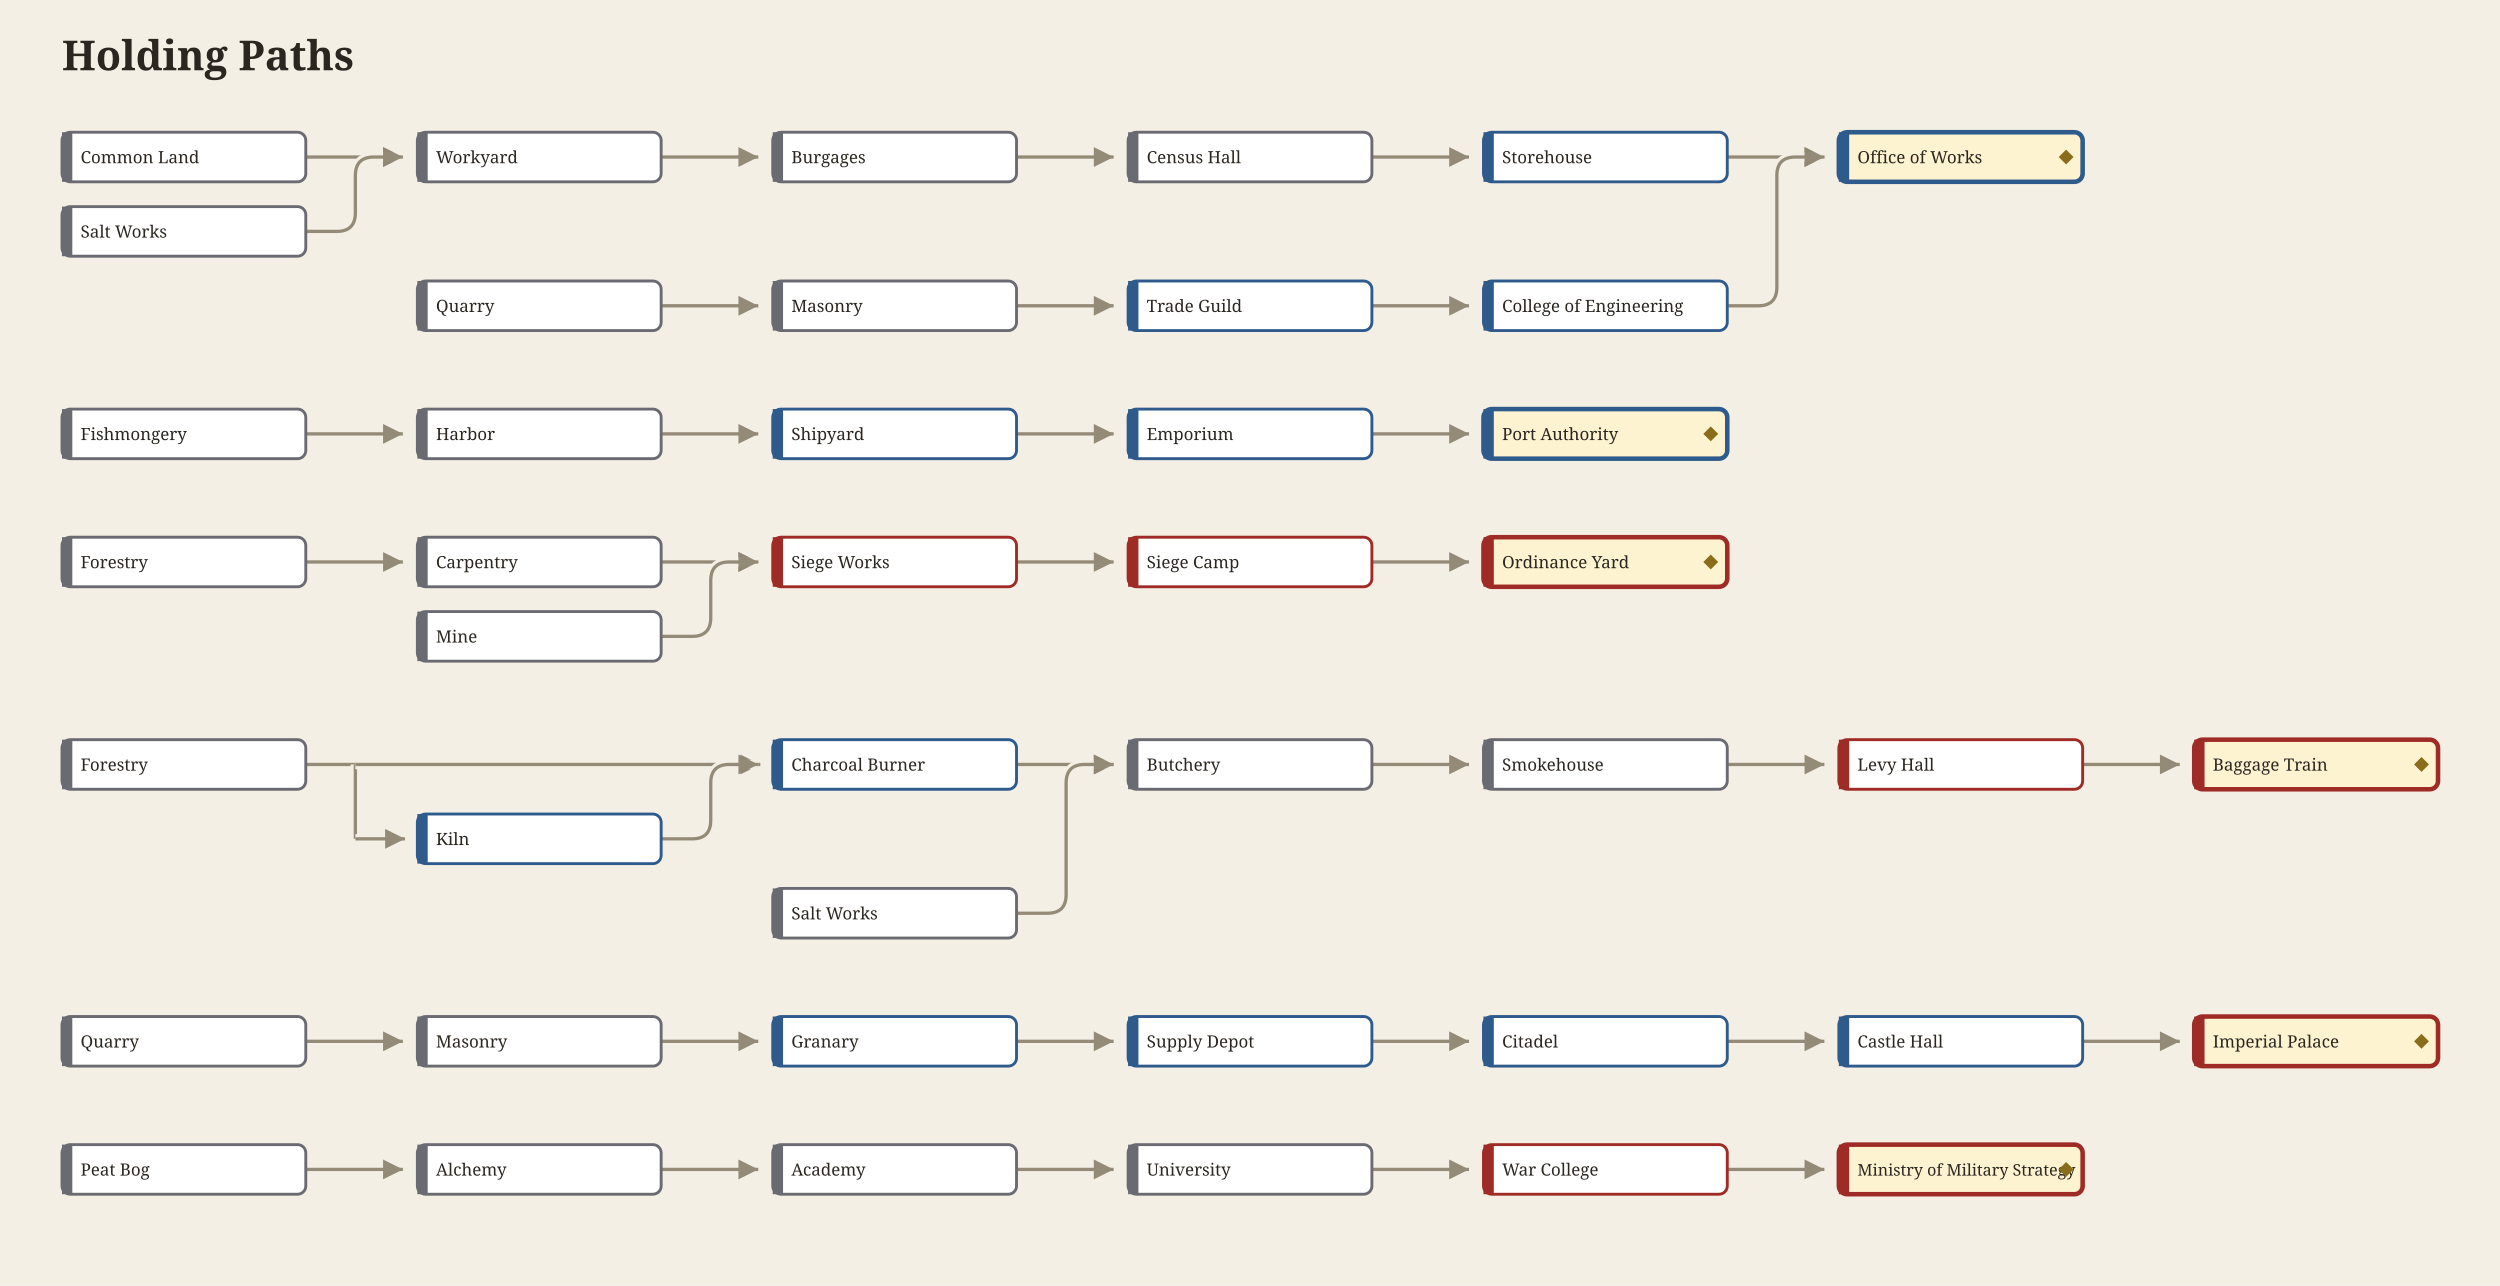
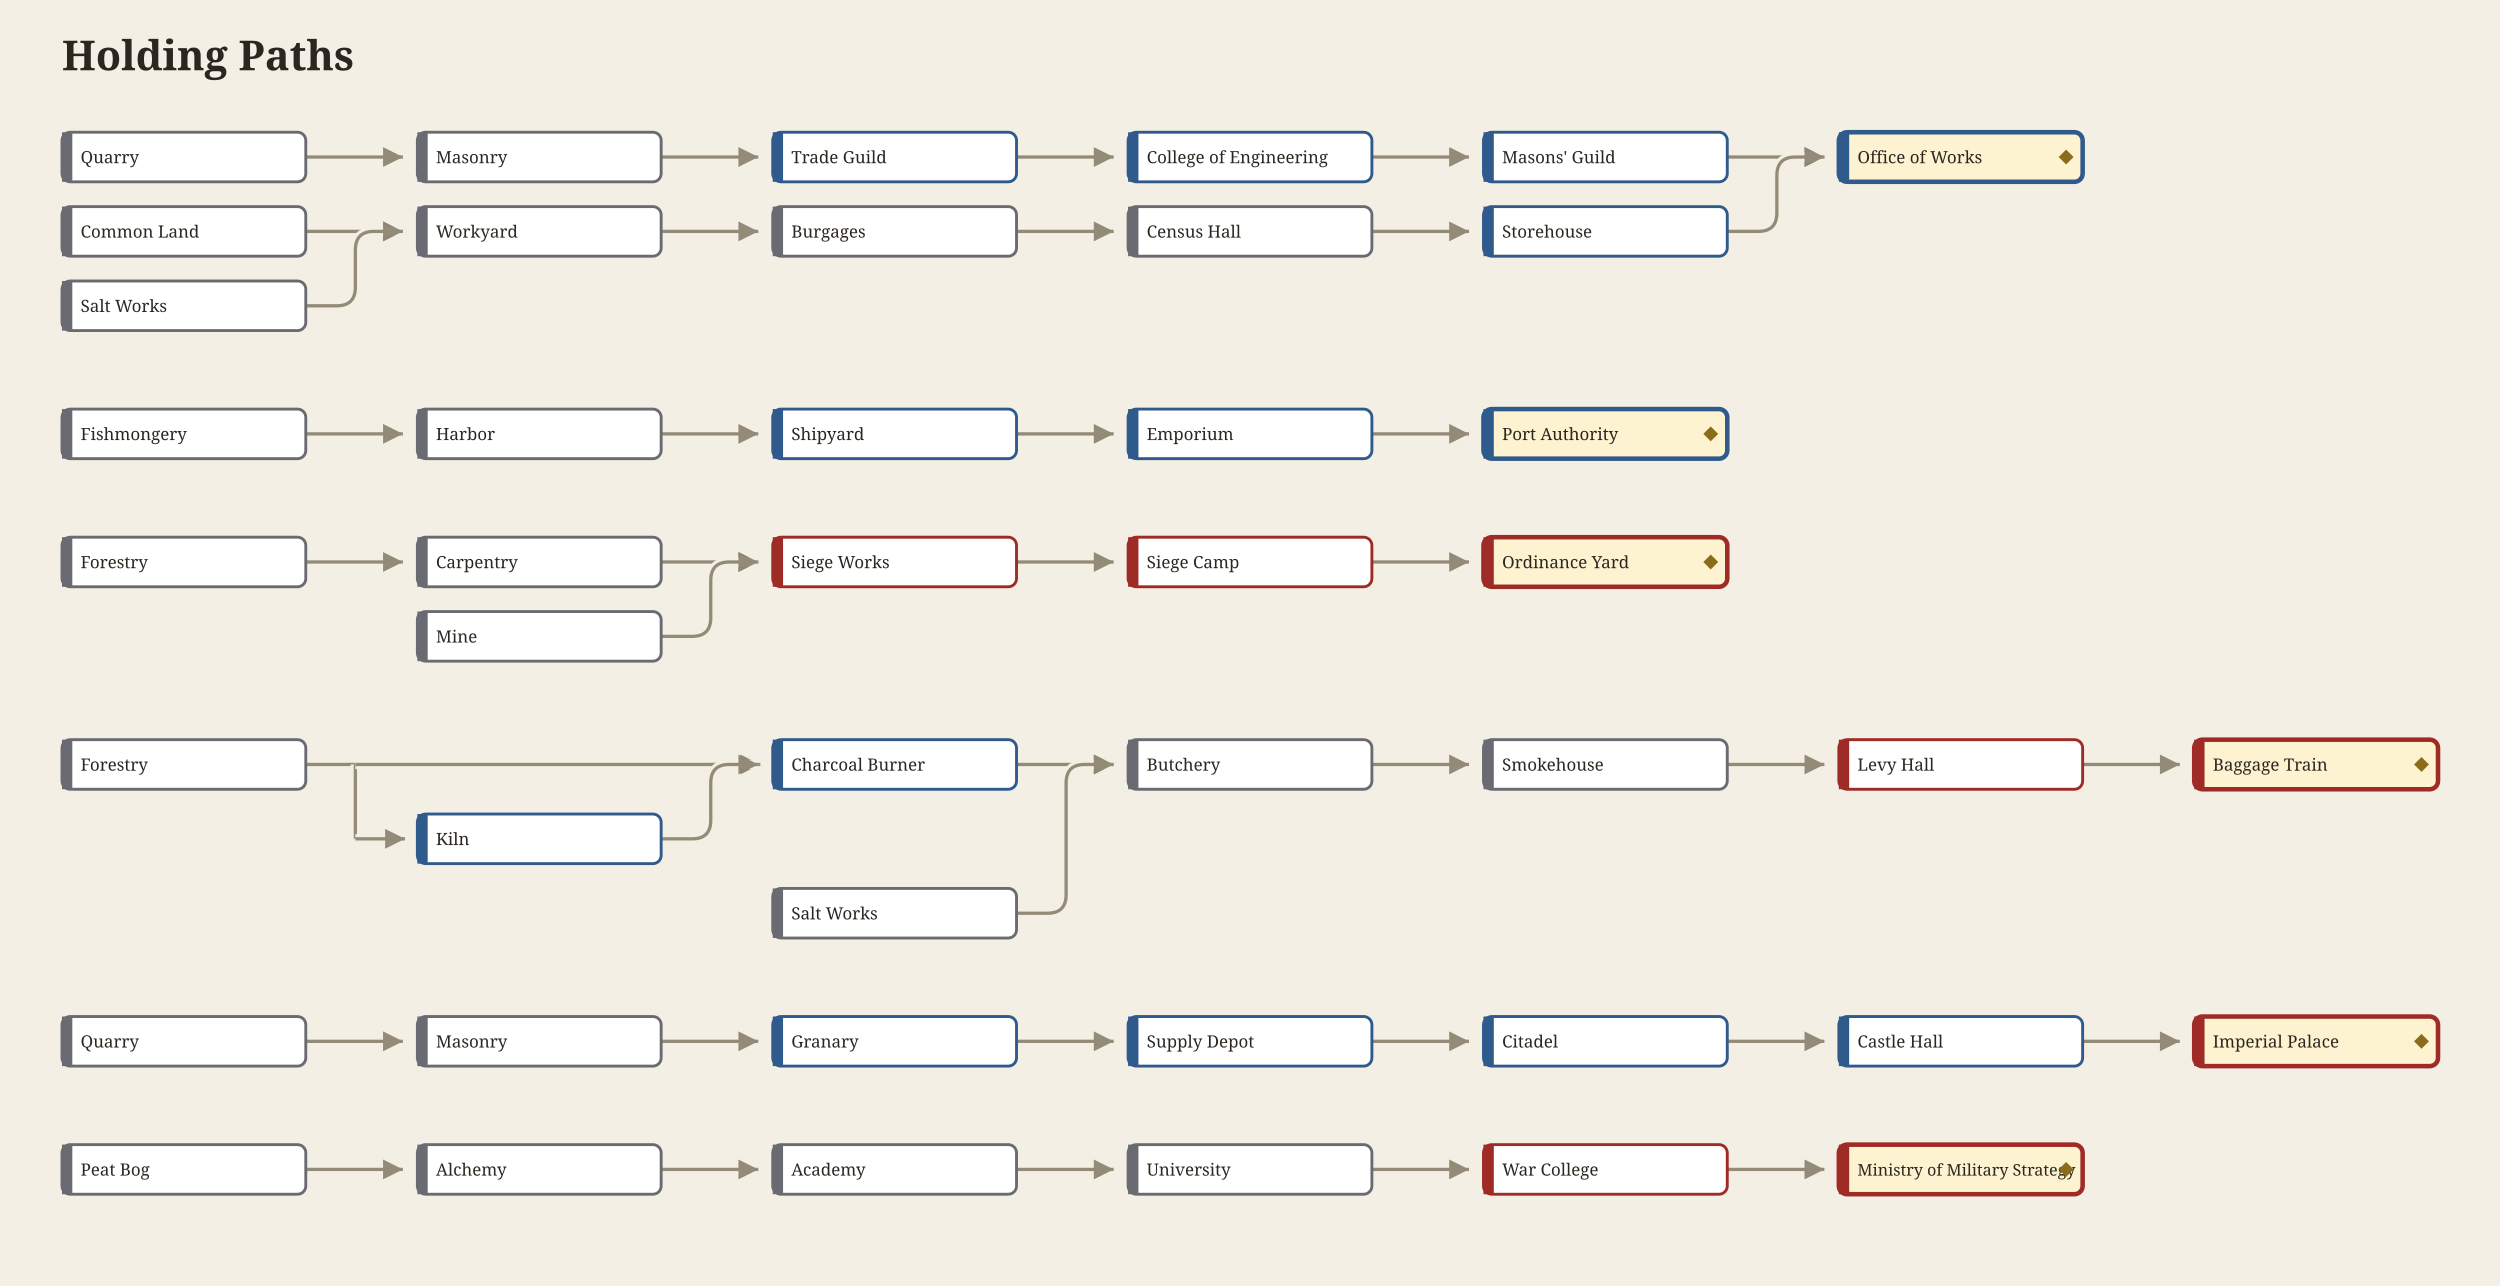
<svg xmlns="http://www.w3.org/2000/svg" width="1210" height="622" viewBox="0 0 1210 622" font-family="Georgia, serif">
  <rect width="1210" height="622" fill="#f4efe4" />
  <defs>
    <marker id="arw-2E5A8C" markerWidth="7" markerHeight="7" refX="6" refY="3" orient="auto">
      <path d="M0,0 L6,3 L0,6 Z" fill="#2E5A8C" />
    </marker>
    <marker id="arw-9E2B25" markerWidth="7" markerHeight="7" refX="6" refY="3" orient="auto">
      <path d="M0,0 L6,3 L0,6 Z" fill="#9E2B25" />
    </marker>
    <marker id="arw-1c9c8c" markerWidth="7" markerHeight="7" refX="6" refY="3" orient="auto">
      <path d="M0,0 L6,3 L0,6 Z" fill="#1c9c8c" />
    </marker>
    <marker id="arw-C6A024" markerWidth="7" markerHeight="7" refX="6" refY="3" orient="auto">
      <path d="M0,0 L6,3 L0,6 Z" fill="#C6A024" />
    </marker>
    <marker id="arw-6A3D8F" markerWidth="7" markerHeight="7" refX="6" refY="3" orient="auto">
      <path d="M0,0 L6,3 L0,6 Z" fill="#6A3D8F" />
    </marker>
    <marker id="arw-CC6A1A" markerWidth="7" markerHeight="7" refX="6" refY="3" orient="auto">
      <path d="M0,0 L6,3 L0,6 Z" fill="#CC6A1A" />
    </marker>
    <marker id="arw-3a7d3a" markerWidth="7" markerHeight="7" refX="6" refY="3" orient="auto">
      <path d="M0,0 L6,3 L0,6 Z" fill="#3a7d3a" />
    </marker>
    <marker id="arw-b5347a" markerWidth="7" markerHeight="7" refX="6" refY="3" orient="auto">
      <path d="M0,0 L6,3 L0,6 Z" fill="#b5347a" />
    </marker>
    <marker id="arw-2b6f9e" markerWidth="7" markerHeight="7" refX="6" refY="3" orient="auto">
      <path d="M0,0 L6,3 L0,6 Z" fill="#2b6f9e" />
    </marker>
    <marker id="arw-8a6d1a" markerWidth="7" markerHeight="7" refX="6" refY="3" orient="auto">
      <path d="M0,0 L6,3 L0,6 Z" fill="#8a6d1a" />
    </marker>
    <marker id="arw-5f5647" markerWidth="7" markerHeight="7" refX="6" refY="3" orient="auto">
      <path d="M0,0 L6,3 L0,6 Z" fill="#5f5647" />
    </marker>
    <marker id="arw-7a2ea0" markerWidth="7" markerHeight="7" refX="6" refY="3" orient="auto">
      <path d="M0,0 L6,3 L0,6 Z" fill="#7a2ea0" />
    </marker>
    <marker id="arw-0f8a7e" markerWidth="7" markerHeight="7" refX="6" refY="3" orient="auto">
      <path d="M0,0 L6,3 L0,6 Z" fill="#0f8a7e" />
    </marker>
    <marker id="arw-a83232" markerWidth="7" markerHeight="7" refX="6" refY="3" orient="auto">
      <path d="M0,0 L6,3 L0,6 Z" fill="#a83232" />
    </marker>
    <marker id="arw-8f8672" markerWidth="7" markerHeight="7" refX="6" refY="3" orient="auto">
      <path d="M0,0 L6,3 L0,6 Z" fill="#8f8672" />
    </marker>
  </defs>
  <text x="30" y="34" font-size="20" font-weight="bold" fill="#2b2620">Holding Paths</text>
  <path d="M148,76 L195,76" fill="none" stroke="#f4efe4" stroke-width="4.6" opacity="1" />
  <path d="M148,76 L195,76" fill="none" stroke="#8f8672" stroke-width="1.6" opacity="0.95" marker-end="url(#arw-8f8672)" />
-   <path d="M148,112 L163,112 Q172,112 172,103 L172,85 Q172,76 181,76 L195,76" fill="none" stroke="#f4efe4" stroke-width="4.6" opacity="1" />
-   <path d="M148,112 L163,112 Q172,112 172,103 L172,85 Q172,76 181,76 L195,76" fill="none" stroke="#8f8672" stroke-width="1.6" opacity="0.95" marker-end="url(#arw-8f8672)" />
+   <path d="M148,112 L195,112" fill="none" stroke="#f4efe4" stroke-width="4.6" opacity="1" />
+   <path d="M148,112 L195,112" fill="none" stroke="#8f8672" stroke-width="1.6" opacity="0.95" marker-end="url(#arw-8f8672)" />
+   <path d="M148,148 L163,148 Q172,148 172,139 L172,121 Q172,112 181,112 L195,112" fill="none" stroke="#f4efe4" stroke-width="4.6" opacity="1" />
+   <path d="M148,148 L163,148 Q172,148 172,139 L172,121 Q172,112 181,112 L195,112" fill="none" stroke="#8f8672" stroke-width="1.6" opacity="0.95" marker-end="url(#arw-8f8672)" />
  <path d="M320,76 L367,76" fill="none" stroke="#f4efe4" stroke-width="4.6" opacity="1" />
  <path d="M320,76 L367,76" fill="none" stroke="#8f8672" stroke-width="1.6" opacity="0.95" marker-end="url(#arw-8f8672)" />
-   <path d="M320,148 L367,148" fill="none" stroke="#f4efe4" stroke-width="4.6" opacity="1" />
-   <path d="M320,148 L367,148" fill="none" stroke="#8f8672" stroke-width="1.6" opacity="0.95" marker-end="url(#arw-8f8672)" />
+   <path d="M320,112 L367,112" fill="none" stroke="#f4efe4" stroke-width="4.6" opacity="1" />
+   <path d="M320,112 L367,112" fill="none" stroke="#8f8672" stroke-width="1.6" opacity="0.95" marker-end="url(#arw-8f8672)" />
  <path d="M492,76 L539,76" fill="none" stroke="#f4efe4" stroke-width="4.6" opacity="1" />
  <path d="M492,76 L539,76" fill="none" stroke="#8f8672" stroke-width="1.6" opacity="0.95" marker-end="url(#arw-8f8672)" />
-   <path d="M492,148 L539,148" fill="none" stroke="#f4efe4" stroke-width="4.6" opacity="1" />
-   <path d="M492,148 L539,148" fill="none" stroke="#8f8672" stroke-width="1.6" opacity="0.95" marker-end="url(#arw-8f8672)" />
+   <path d="M492,112 L539,112" fill="none" stroke="#f4efe4" stroke-width="4.6" opacity="1" />
+   <path d="M492,112 L539,112" fill="none" stroke="#8f8672" stroke-width="1.6" opacity="0.95" marker-end="url(#arw-8f8672)" />
  <path d="M664,76 L711,76" fill="none" stroke="#f4efe4" stroke-width="4.6" opacity="1" />
  <path d="M664,76 L711,76" fill="none" stroke="#8f8672" stroke-width="1.6" opacity="0.95" marker-end="url(#arw-8f8672)" />
-   <path d="M664,148 L711,148" fill="none" stroke="#f4efe4" stroke-width="4.6" opacity="1" />
-   <path d="M664,148 L711,148" fill="none" stroke="#8f8672" stroke-width="1.6" opacity="0.95" marker-end="url(#arw-8f8672)" />
+   <path d="M664,112 L711,112" fill="none" stroke="#f4efe4" stroke-width="4.6" opacity="1" />
+   <path d="M664,112 L711,112" fill="none" stroke="#8f8672" stroke-width="1.6" opacity="0.95" marker-end="url(#arw-8f8672)" />
  <path d="M836,76 L883,76" fill="none" stroke="#f4efe4" stroke-width="4.6" opacity="1" />
  <path d="M836,76 L883,76" fill="none" stroke="#8f8672" stroke-width="1.6" opacity="0.95" marker-end="url(#arw-8f8672)" />
-   <path d="M836,148 L851,148 Q860,148 860,139 L860,85 Q860,76 869,76 L883,76" fill="none" stroke="#f4efe4" stroke-width="4.6" opacity="1" />
-   <path d="M836,148 L851,148 Q860,148 860,139 L860,85 Q860,76 869,76 L883,76" fill="none" stroke="#8f8672" stroke-width="1.6" opacity="0.95" marker-end="url(#arw-8f8672)" />
+   <path d="M836,112 L851,112 Q860,112 860,103 L860,85 Q860,76 869,76 L883,76" fill="none" stroke="#f4efe4" stroke-width="4.6" opacity="1" />
+   <path d="M836,112 L851,112 Q860,112 860,103 L860,85 Q860,76 869,76 L883,76" fill="none" stroke="#8f8672" stroke-width="1.6" opacity="0.95" marker-end="url(#arw-8f8672)" />
  <rect x="30" y="64" width="118" height="24" rx="4" fill="#ffffff" stroke="#6a6a72" stroke-width="1.4" />
  <rect x="30" y="64" width="5" height="24" fill="#6a6a72" />
-   <text x="39" y="79" font-size="8.2" fill="#2b2620">Common Land</text>
+   <text x="39" y="79" font-size="8.2" fill="#2b2620">Quarry</text>
  <rect x="30" y="100" width="118" height="24" rx="4" fill="#ffffff" stroke="#6a6a72" stroke-width="1.4" />
  <rect x="30" y="100" width="5" height="24" fill="#6a6a72" />
-   <text x="39" y="115" font-size="8.2" fill="#2b2620">Salt Works</text>
+   <text x="39" y="115" font-size="8.2" fill="#2b2620">Common Land</text>
+   <rect x="30" y="136" width="118" height="24" rx="4" fill="#ffffff" stroke="#6a6a72" stroke-width="1.4" />
+   <rect x="30" y="136" width="5" height="24" fill="#6a6a72" />
+   <text x="39" y="151" font-size="8.2" fill="#2b2620">Salt Works</text>
  <rect x="202" y="64" width="118" height="24" rx="4" fill="#ffffff" stroke="#6a6a72" stroke-width="1.4" />
  <rect x="202" y="64" width="5" height="24" fill="#6a6a72" />
-   <text x="211" y="79" font-size="8.2" fill="#2b2620">Workyard</text>
-   <rect x="202" y="136" width="118" height="24" rx="4" fill="#ffffff" stroke="#6a6a72" stroke-width="1.4" />
-   <rect x="202" y="136" width="5" height="24" fill="#6a6a72" />
-   <text x="211" y="151" font-size="8.2" fill="#2b2620">Quarry</text>
-   <rect x="374" y="64" width="118" height="24" rx="4" fill="#ffffff" stroke="#6a6a72" stroke-width="1.4" />
-   <rect x="374" y="64" width="5" height="24" fill="#6a6a72" />
-   <text x="383" y="79" font-size="8.2" fill="#2b2620">Burgages</text>
-   <rect x="374" y="136" width="118" height="24" rx="4" fill="#ffffff" stroke="#6a6a72" stroke-width="1.4" />
-   <rect x="374" y="136" width="5" height="24" fill="#6a6a72" />
-   <text x="383" y="151" font-size="8.2" fill="#2b2620">Masonry</text>
-   <rect x="546" y="64" width="118" height="24" rx="4" fill="#ffffff" stroke="#6a6a72" stroke-width="1.4" />
-   <rect x="546" y="64" width="5" height="24" fill="#6a6a72" />
-   <text x="555" y="79" font-size="8.2" fill="#2b2620">Census Hall</text>
-   <rect x="546" y="136" width="118" height="24" rx="4" fill="#ffffff" stroke="#2E5A8C" stroke-width="1.4" />
-   <rect x="546" y="136" width="5" height="24" fill="#2E5A8C" />
-   <text x="555" y="151" font-size="8.2" fill="#2b2620">Trade Guild</text>
+   <text x="211" y="79" font-size="8.2" fill="#2b2620">Masonry</text>
+   <rect x="202" y="100" width="118" height="24" rx="4" fill="#ffffff" stroke="#6a6a72" stroke-width="1.4" />
+   <rect x="202" y="100" width="5" height="24" fill="#6a6a72" />
+   <text x="211" y="115" font-size="8.2" fill="#2b2620">Workyard</text>
+   <rect x="374" y="64" width="118" height="24" rx="4" fill="#ffffff" stroke="#2E5A8C" stroke-width="1.4" />
+   <rect x="374" y="64" width="5" height="24" fill="#2E5A8C" />
+   <text x="383" y="79" font-size="8.2" fill="#2b2620">Trade Guild</text>
+   <rect x="374" y="100" width="118" height="24" rx="4" fill="#ffffff" stroke="#6a6a72" stroke-width="1.4" />
+   <rect x="374" y="100" width="5" height="24" fill="#6a6a72" />
+   <text x="383" y="115" font-size="8.2" fill="#2b2620">Burgages</text>
+   <rect x="546" y="64" width="118" height="24" rx="4" fill="#ffffff" stroke="#2E5A8C" stroke-width="1.4" />
+   <rect x="546" y="64" width="5" height="24" fill="#2E5A8C" />
+   <text x="555" y="79" font-size="8.2" fill="#2b2620">College of Engineering</text>
+   <rect x="546" y="100" width="118" height="24" rx="4" fill="#ffffff" stroke="#6a6a72" stroke-width="1.4" />
+   <rect x="546" y="100" width="5" height="24" fill="#6a6a72" />
+   <text x="555" y="115" font-size="8.2" fill="#2b2620">Census Hall</text>
  <rect x="718" y="64" width="118" height="24" rx="4" fill="#ffffff" stroke="#2E5A8C" stroke-width="1.4" />
  <rect x="718" y="64" width="5" height="24" fill="#2E5A8C" />
-   <text x="727" y="79" font-size="8.2" fill="#2b2620">Storehouse</text>
-   <rect x="718" y="136" width="118" height="24" rx="4" fill="#ffffff" stroke="#2E5A8C" stroke-width="1.4" />
-   <rect x="718" y="136" width="5" height="24" fill="#2E5A8C" />
-   <text x="727" y="151" font-size="8.2" fill="#2b2620">College of Engineering</text>
+   <text x="727" y="79" font-size="8.2" fill="#2b2620">Masons' Guild</text>
+   <rect x="718" y="100" width="118" height="24" rx="4" fill="#ffffff" stroke="#2E5A8C" stroke-width="1.4" />
+   <rect x="718" y="100" width="5" height="24" fill="#2E5A8C" />
+   <text x="727" y="115" font-size="8.2" fill="#2b2620">Storehouse</text>
  <rect x="890" y="64" width="118" height="24" rx="4" fill="#fdf3d0" stroke="#2E5A8C" stroke-width="2.2" />
  <rect x="890" y="64" width="5" height="24" fill="#2E5A8C" />
  <text x="899" y="79" font-size="8.2" fill="#2b2620">Office of Works</text>
  <polygon points="1000.0,72.4 1003.6,76.0 1000.0,79.6 996.4,76.0" fill="#8a6d1a" />
  <path d="M148,210 L195,210" fill="none" stroke="#f4efe4" stroke-width="4.6" opacity="1" />
  <path d="M148,210 L195,210" fill="none" stroke="#8f8672" stroke-width="1.6" opacity="0.95" marker-end="url(#arw-8f8672)" />
  <path d="M320,210 L367,210" fill="none" stroke="#f4efe4" stroke-width="4.6" opacity="1" />
  <path d="M320,210 L367,210" fill="none" stroke="#8f8672" stroke-width="1.6" opacity="0.95" marker-end="url(#arw-8f8672)" />
  <path d="M492,210 L539,210" fill="none" stroke="#f4efe4" stroke-width="4.6" opacity="1" />
  <path d="M492,210 L539,210" fill="none" stroke="#8f8672" stroke-width="1.6" opacity="0.95" marker-end="url(#arw-8f8672)" />
  <path d="M664,210 L711,210" fill="none" stroke="#f4efe4" stroke-width="4.6" opacity="1" />
  <path d="M664,210 L711,210" fill="none" stroke="#8f8672" stroke-width="1.6" opacity="0.95" marker-end="url(#arw-8f8672)" />
  <rect x="30" y="198" width="118" height="24" rx="4" fill="#ffffff" stroke="#6a6a72" stroke-width="1.4" />
  <rect x="30" y="198" width="5" height="24" fill="#6a6a72" />
  <text x="39" y="213" font-size="8.2" fill="#2b2620">Fishmongery</text>
  <rect x="202" y="198" width="118" height="24" rx="4" fill="#ffffff" stroke="#6a6a72" stroke-width="1.4" />
  <rect x="202" y="198" width="5" height="24" fill="#6a6a72" />
  <text x="211" y="213" font-size="8.2" fill="#2b2620">Harbor</text>
  <rect x="374" y="198" width="118" height="24" rx="4" fill="#ffffff" stroke="#2E5A8C" stroke-width="1.4" />
  <rect x="374" y="198" width="5" height="24" fill="#2E5A8C" />
  <text x="383" y="213" font-size="8.2" fill="#2b2620">Shipyard</text>
  <rect x="546" y="198" width="118" height="24" rx="4" fill="#ffffff" stroke="#2E5A8C" stroke-width="1.4" />
  <rect x="546" y="198" width="5" height="24" fill="#2E5A8C" />
  <text x="555" y="213" font-size="8.2" fill="#2b2620">Emporium</text>
  <rect x="718" y="198" width="118" height="24" rx="4" fill="#fdf3d0" stroke="#2E5A8C" stroke-width="2.2" />
  <rect x="718" y="198" width="5" height="24" fill="#2E5A8C" />
  <text x="727" y="213" font-size="8.2" fill="#2b2620">Port Authority</text>
  <polygon points="828.0,206.4 831.6,210.0 828.0,213.6 824.4,210.0" fill="#8a6d1a" />
  <path d="M148,272 L195,272" fill="none" stroke="#f4efe4" stroke-width="4.6" opacity="1" />
  <path d="M148,272 L195,272" fill="none" stroke="#8f8672" stroke-width="1.6" opacity="0.95" marker-end="url(#arw-8f8672)" />
  <path d="M320,272 L367,272" fill="none" stroke="#f4efe4" stroke-width="4.6" opacity="1" />
  <path d="M320,272 L367,272" fill="none" stroke="#8f8672" stroke-width="1.6" opacity="0.95" marker-end="url(#arw-8f8672)" />
  <path d="M320,308 L335,308 Q344,308 344,299 L344,281 Q344,272 353,272 L367,272" fill="none" stroke="#f4efe4" stroke-width="4.6" opacity="1" />
  <path d="M320,308 L335,308 Q344,308 344,299 L344,281 Q344,272 353,272 L367,272" fill="none" stroke="#8f8672" stroke-width="1.6" opacity="0.95" marker-end="url(#arw-8f8672)" />
  <path d="M492,272 L539,272" fill="none" stroke="#f4efe4" stroke-width="4.6" opacity="1" />
  <path d="M492,272 L539,272" fill="none" stroke="#8f8672" stroke-width="1.6" opacity="0.95" marker-end="url(#arw-8f8672)" />
  <path d="M664,272 L711,272" fill="none" stroke="#f4efe4" stroke-width="4.6" opacity="1" />
  <path d="M664,272 L711,272" fill="none" stroke="#8f8672" stroke-width="1.6" opacity="0.95" marker-end="url(#arw-8f8672)" />
  <rect x="30" y="260" width="118" height="24" rx="4" fill="#ffffff" stroke="#6a6a72" stroke-width="1.4" />
  <rect x="30" y="260" width="5" height="24" fill="#6a6a72" />
  <text x="39" y="275" font-size="8.2" fill="#2b2620">Forestry</text>
  <rect x="202" y="260" width="118" height="24" rx="4" fill="#ffffff" stroke="#6a6a72" stroke-width="1.4" />
  <rect x="202" y="260" width="5" height="24" fill="#6a6a72" />
  <text x="211" y="275" font-size="8.2" fill="#2b2620">Carpentry</text>
  <rect x="202" y="296" width="118" height="24" rx="4" fill="#ffffff" stroke="#6a6a72" stroke-width="1.4" />
  <rect x="202" y="296" width="5" height="24" fill="#6a6a72" />
  <text x="211" y="311" font-size="8.2" fill="#2b2620">Mine</text>
  <rect x="374" y="260" width="118" height="24" rx="4" fill="#ffffff" stroke="#9E2B25" stroke-width="1.4" />
  <rect x="374" y="260" width="5" height="24" fill="#9E2B25" />
  <text x="383" y="275" font-size="8.2" fill="#2b2620">Siege Works</text>
  <rect x="546" y="260" width="118" height="24" rx="4" fill="#ffffff" stroke="#9E2B25" stroke-width="1.4" />
  <rect x="546" y="260" width="5" height="24" fill="#9E2B25" />
  <text x="555" y="275" font-size="8.2" fill="#2b2620">Siege Camp</text>
  <rect x="718" y="260" width="118" height="24" rx="4" fill="#fdf3d0" stroke="#9E2B25" stroke-width="2.2" />
  <rect x="718" y="260" width="5" height="24" fill="#9E2B25" />
  <text x="727" y="275" font-size="8.2" fill="#2b2620">Ordinance Yard</text>
  <polygon points="828.0,268.4 831.6,272.0 828.0,275.6 824.4,272.0" fill="#8a6d1a" />
  <path d="M148,370 L172,370" fill="none" stroke="#f4efe4" stroke-width="4.6" opacity="1" />
  <path d="M148,370 L172,370" fill="none" stroke="#8f8672" stroke-width="1.6" opacity="0.95" />
  <path d="M172,370 L172,406" fill="none" stroke="#f4efe4" stroke-width="4.6" opacity="1" />
  <path d="M172,370 L172,406" fill="none" stroke="#8f8672" stroke-width="1.6" opacity="0.95" />
  <path d="M172,370 L368,370" fill="none" stroke="#f4efe4" stroke-width="4.6" opacity="1" />
  <path d="M172,370 L368,370" fill="none" stroke="#8f8672" stroke-width="1.6" opacity="0.95" marker-end="url(#arw-8f8672)" />
  <path d="M172,406 L196,406" fill="none" stroke="#f4efe4" stroke-width="4.6" opacity="1" />
  <path d="M172,406 L196,406" fill="none" stroke="#8f8672" stroke-width="1.6" opacity="0.95" marker-end="url(#arw-8f8672)" />
  <path d="M320,406 L335,406 Q344,406 344,397 L344,379 Q344,370 353,370 L367,370" fill="none" stroke="#f4efe4" stroke-width="4.6" opacity="1" />
  <path d="M320,406 L335,406 Q344,406 344,397 L344,379 Q344,370 353,370 L367,370" fill="none" stroke="#8f8672" stroke-width="1.6" opacity="0.95" marker-end="url(#arw-8f8672)" />
  <path d="M492,370 L539,370" fill="none" stroke="#f4efe4" stroke-width="4.6" opacity="1" />
  <path d="M492,370 L539,370" fill="none" stroke="#8f8672" stroke-width="1.6" opacity="0.95" marker-end="url(#arw-8f8672)" />
  <path d="M492,442 L507,442 Q516,442 516,433 L516,379 Q516,370 525,370 L539,370" fill="none" stroke="#f4efe4" stroke-width="4.6" opacity="1" />
  <path d="M492,442 L507,442 Q516,442 516,433 L516,379 Q516,370 525,370 L539,370" fill="none" stroke="#8f8672" stroke-width="1.6" opacity="0.95" marker-end="url(#arw-8f8672)" />
  <path d="M664,370 L711,370" fill="none" stroke="#f4efe4" stroke-width="4.6" opacity="1" />
  <path d="M664,370 L711,370" fill="none" stroke="#8f8672" stroke-width="1.6" opacity="0.95" marker-end="url(#arw-8f8672)" />
  <path d="M836,370 L883,370" fill="none" stroke="#f4efe4" stroke-width="4.6" opacity="1" />
  <path d="M836,370 L883,370" fill="none" stroke="#8f8672" stroke-width="1.6" opacity="0.95" marker-end="url(#arw-8f8672)" />
  <path d="M1008,370 L1055,370" fill="none" stroke="#f4efe4" stroke-width="4.6" opacity="1" />
  <path d="M1008,370 L1055,370" fill="none" stroke="#8f8672" stroke-width="1.6" opacity="0.95" marker-end="url(#arw-8f8672)" />
  <rect x="30" y="358" width="118" height="24" rx="4" fill="#ffffff" stroke="#6a6a72" stroke-width="1.4" />
  <rect x="30" y="358" width="5" height="24" fill="#6a6a72" />
  <text x="39" y="373" font-size="8.2" fill="#2b2620">Forestry</text>
  <rect x="202" y="394" width="118" height="24" rx="4" fill="#ffffff" stroke="#2E5A8C" stroke-width="1.4" />
  <rect x="202" y="394" width="5" height="24" fill="#2E5A8C" />
  <text x="211" y="409" font-size="8.2" fill="#2b2620">Kiln</text>
  <rect x="374" y="358" width="118" height="24" rx="4" fill="#ffffff" stroke="#2E5A8C" stroke-width="1.4" />
  <rect x="374" y="358" width="5" height="24" fill="#2E5A8C" />
  <text x="383" y="373" font-size="8.2" fill="#2b2620">Charcoal Burner</text>
  <rect x="374" y="430" width="118" height="24" rx="4" fill="#ffffff" stroke="#6a6a72" stroke-width="1.4" />
  <rect x="374" y="430" width="5" height="24" fill="#6a6a72" />
  <text x="383" y="445" font-size="8.2" fill="#2b2620">Salt Works</text>
  <rect x="546" y="358" width="118" height="24" rx="4" fill="#ffffff" stroke="#6a6a72" stroke-width="1.4" />
  <rect x="546" y="358" width="5" height="24" fill="#6a6a72" />
  <text x="555" y="373" font-size="8.2" fill="#2b2620">Butchery</text>
  <rect x="718" y="358" width="118" height="24" rx="4" fill="#ffffff" stroke="#6a6a72" stroke-width="1.4" />
  <rect x="718" y="358" width="5" height="24" fill="#6a6a72" />
  <text x="727" y="373" font-size="8.2" fill="#2b2620">Smokehouse</text>
  <rect x="890" y="358" width="118" height="24" rx="4" fill="#ffffff" stroke="#9E2B25" stroke-width="1.4" />
  <rect x="890" y="358" width="5" height="24" fill="#9E2B25" />
  <text x="899" y="373" font-size="8.2" fill="#2b2620">Levy Hall</text>
  <rect x="1062" y="358" width="118" height="24" rx="4" fill="#fdf3d0" stroke="#9E2B25" stroke-width="2.2" />
  <rect x="1062" y="358" width="5" height="24" fill="#9E2B25" />
  <text x="1071" y="373" font-size="8.2" fill="#2b2620">Baggage Train</text>
  <polygon points="1172.0,366.4 1175.6,370.0 1172.0,373.6 1168.4,370.0" fill="#8a6d1a" />
  <path d="M148,504 L195,504" fill="none" stroke="#f4efe4" stroke-width="4.6" opacity="1" />
  <path d="M148,504 L195,504" fill="none" stroke="#8f8672" stroke-width="1.6" opacity="0.95" marker-end="url(#arw-8f8672)" />
  <path d="M320,504 L367,504" fill="none" stroke="#f4efe4" stroke-width="4.6" opacity="1" />
  <path d="M320,504 L367,504" fill="none" stroke="#8f8672" stroke-width="1.6" opacity="0.95" marker-end="url(#arw-8f8672)" />
  <path d="M492,504 L539,504" fill="none" stroke="#f4efe4" stroke-width="4.6" opacity="1" />
  <path d="M492,504 L539,504" fill="none" stroke="#8f8672" stroke-width="1.6" opacity="0.95" marker-end="url(#arw-8f8672)" />
  <path d="M664,504 L711,504" fill="none" stroke="#f4efe4" stroke-width="4.6" opacity="1" />
  <path d="M664,504 L711,504" fill="none" stroke="#8f8672" stroke-width="1.6" opacity="0.95" marker-end="url(#arw-8f8672)" />
  <path d="M836,504 L883,504" fill="none" stroke="#f4efe4" stroke-width="4.6" opacity="1" />
  <path d="M836,504 L883,504" fill="none" stroke="#8f8672" stroke-width="1.6" opacity="0.95" marker-end="url(#arw-8f8672)" />
  <path d="M1008,504 L1055,504" fill="none" stroke="#f4efe4" stroke-width="4.6" opacity="1" />
  <path d="M1008,504 L1055,504" fill="none" stroke="#8f8672" stroke-width="1.6" opacity="0.95" marker-end="url(#arw-8f8672)" />
  <rect x="30" y="492" width="118" height="24" rx="4" fill="#ffffff" stroke="#6a6a72" stroke-width="1.4" />
  <rect x="30" y="492" width="5" height="24" fill="#6a6a72" />
  <text x="39" y="507" font-size="8.2" fill="#2b2620">Quarry</text>
  <rect x="202" y="492" width="118" height="24" rx="4" fill="#ffffff" stroke="#6a6a72" stroke-width="1.4" />
  <rect x="202" y="492" width="5" height="24" fill="#6a6a72" />
  <text x="211" y="507" font-size="8.2" fill="#2b2620">Masonry</text>
  <rect x="374" y="492" width="118" height="24" rx="4" fill="#ffffff" stroke="#2E5A8C" stroke-width="1.4" />
  <rect x="374" y="492" width="5" height="24" fill="#2E5A8C" />
  <text x="383" y="507" font-size="8.2" fill="#2b2620">Granary</text>
  <rect x="546" y="492" width="118" height="24" rx="4" fill="#ffffff" stroke="#2E5A8C" stroke-width="1.4" />
  <rect x="546" y="492" width="5" height="24" fill="#2E5A8C" />
  <text x="555" y="507" font-size="8.2" fill="#2b2620">Supply Depot</text>
  <rect x="718" y="492" width="118" height="24" rx="4" fill="#ffffff" stroke="#2E5A8C" stroke-width="1.4" />
  <rect x="718" y="492" width="5" height="24" fill="#2E5A8C" />
  <text x="727" y="507" font-size="8.2" fill="#2b2620">Citadel</text>
  <rect x="890" y="492" width="118" height="24" rx="4" fill="#ffffff" stroke="#2E5A8C" stroke-width="1.4" />
  <rect x="890" y="492" width="5" height="24" fill="#2E5A8C" />
  <text x="899" y="507" font-size="8.2" fill="#2b2620">Castle Hall</text>
  <rect x="1062" y="492" width="118" height="24" rx="4" fill="#fdf3d0" stroke="#9E2B25" stroke-width="2.2" />
  <rect x="1062" y="492" width="5" height="24" fill="#9E2B25" />
  <text x="1071" y="507" font-size="8.2" fill="#2b2620">Imperial Palace</text>
  <polygon points="1172.0,500.4 1175.6,504.0 1172.0,507.6 1168.4,504.0" fill="#8a6d1a" />
  <path d="M148,566 L195,566" fill="none" stroke="#f4efe4" stroke-width="4.6" opacity="1" />
  <path d="M148,566 L195,566" fill="none" stroke="#8f8672" stroke-width="1.6" opacity="0.95" marker-end="url(#arw-8f8672)" />
  <path d="M320,566 L367,566" fill="none" stroke="#f4efe4" stroke-width="4.6" opacity="1" />
  <path d="M320,566 L367,566" fill="none" stroke="#8f8672" stroke-width="1.6" opacity="0.95" marker-end="url(#arw-8f8672)" />
  <path d="M492,566 L539,566" fill="none" stroke="#f4efe4" stroke-width="4.6" opacity="1" />
  <path d="M492,566 L539,566" fill="none" stroke="#8f8672" stroke-width="1.6" opacity="0.95" marker-end="url(#arw-8f8672)" />
  <path d="M664,566 L711,566" fill="none" stroke="#f4efe4" stroke-width="4.6" opacity="1" />
  <path d="M664,566 L711,566" fill="none" stroke="#8f8672" stroke-width="1.6" opacity="0.95" marker-end="url(#arw-8f8672)" />
  <path d="M836,566 L883,566" fill="none" stroke="#f4efe4" stroke-width="4.6" opacity="1" />
  <path d="M836,566 L883,566" fill="none" stroke="#8f8672" stroke-width="1.6" opacity="0.95" marker-end="url(#arw-8f8672)" />
  <rect x="30" y="554" width="118" height="24" rx="4" fill="#ffffff" stroke="#6a6a72" stroke-width="1.4" />
  <rect x="30" y="554" width="5" height="24" fill="#6a6a72" />
  <text x="39" y="569" font-size="8.2" fill="#2b2620">Peat Bog</text>
  <rect x="202" y="554" width="118" height="24" rx="4" fill="#ffffff" stroke="#6a6a72" stroke-width="1.4" />
  <rect x="202" y="554" width="5" height="24" fill="#6a6a72" />
  <text x="211" y="569" font-size="8.2" fill="#2b2620">Alchemy</text>
  <rect x="374" y="554" width="118" height="24" rx="4" fill="#ffffff" stroke="#6a6a72" stroke-width="1.4" />
  <rect x="374" y="554" width="5" height="24" fill="#6a6a72" />
  <text x="383" y="569" font-size="8.2" fill="#2b2620">Academy</text>
  <rect x="546" y="554" width="118" height="24" rx="4" fill="#ffffff" stroke="#6a6a72" stroke-width="1.4" />
  <rect x="546" y="554" width="5" height="24" fill="#6a6a72" />
  <text x="555" y="569" font-size="8.2" fill="#2b2620">University</text>
  <rect x="718" y="554" width="118" height="24" rx="4" fill="#ffffff" stroke="#9E2B25" stroke-width="1.4" />
  <rect x="718" y="554" width="5" height="24" fill="#9E2B25" />
  <text x="727" y="569" font-size="8.2" fill="#2b2620">War College</text>
  <rect x="890" y="554" width="118" height="24" rx="4" fill="#fdf3d0" stroke="#9E2B25" stroke-width="2.2" />
  <rect x="890" y="554" width="5" height="24" fill="#9E2B25" />
  <text x="899" y="569" font-size="7.8" fill="#2b2620">Ministry of Military Strategy</text>
  <polygon points="1000.0,562.4 1003.6,566.0 1000.0,569.6 996.4,566.0" fill="#8a6d1a" />
</svg>
